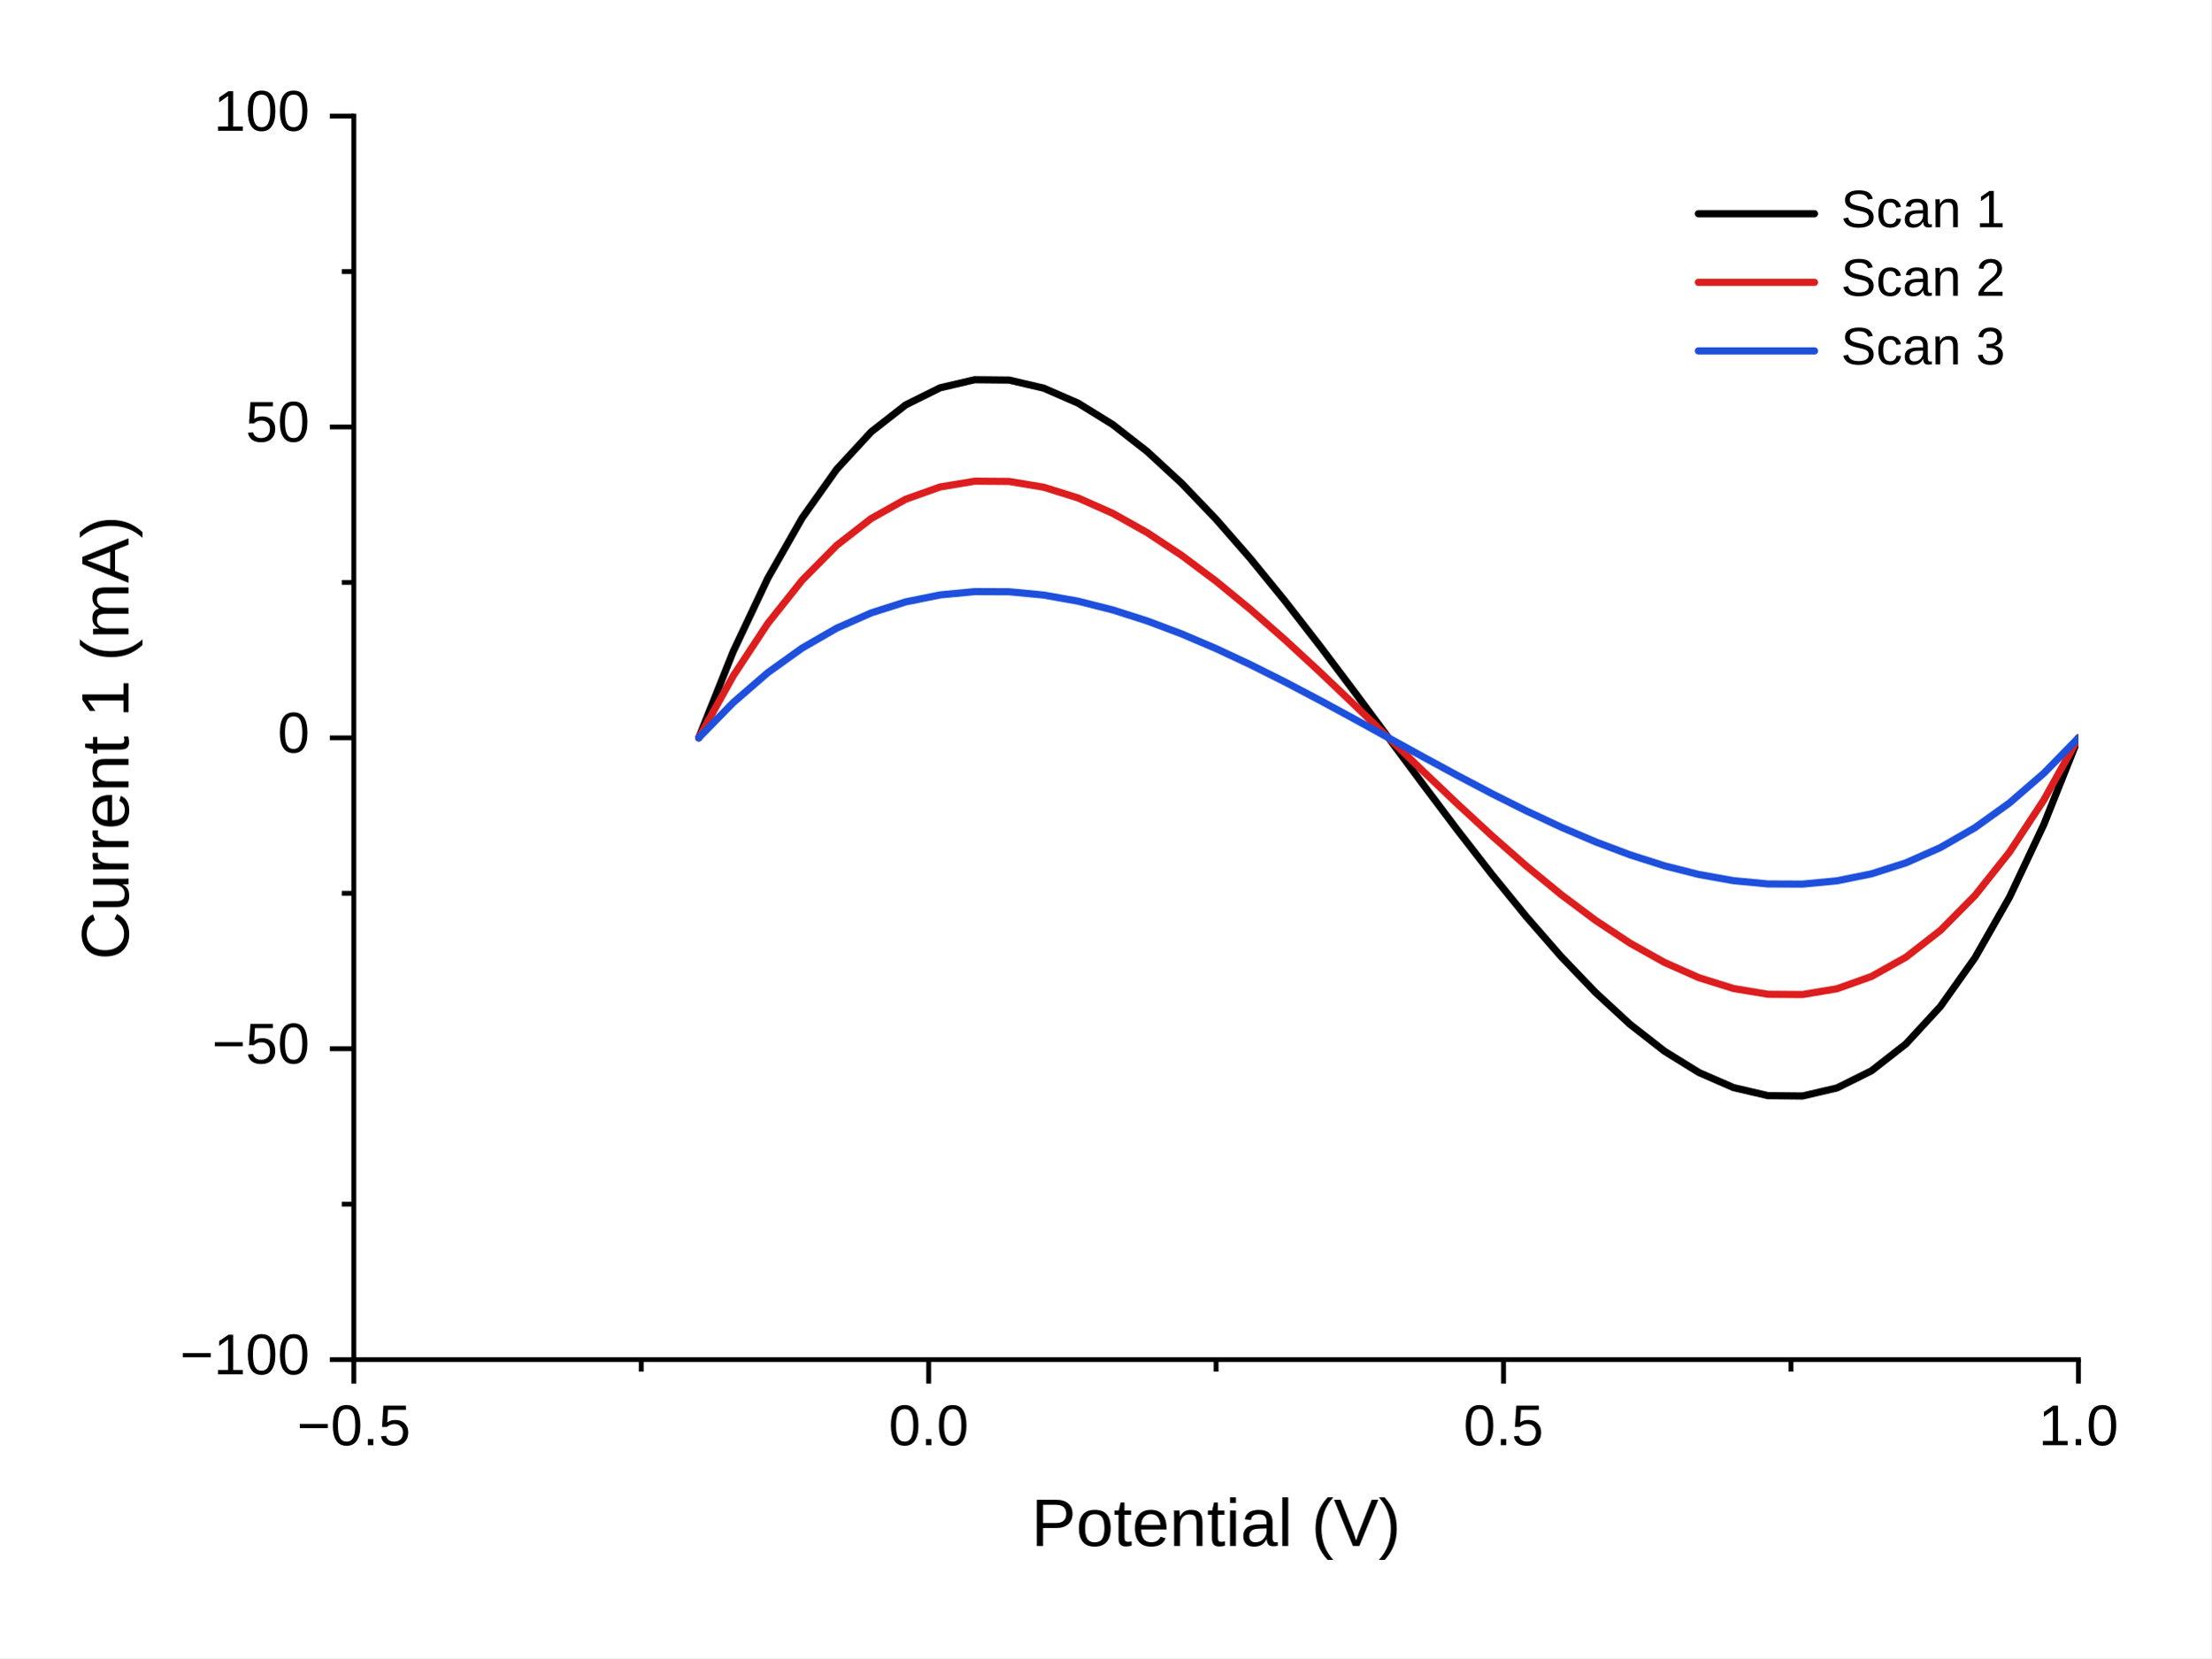
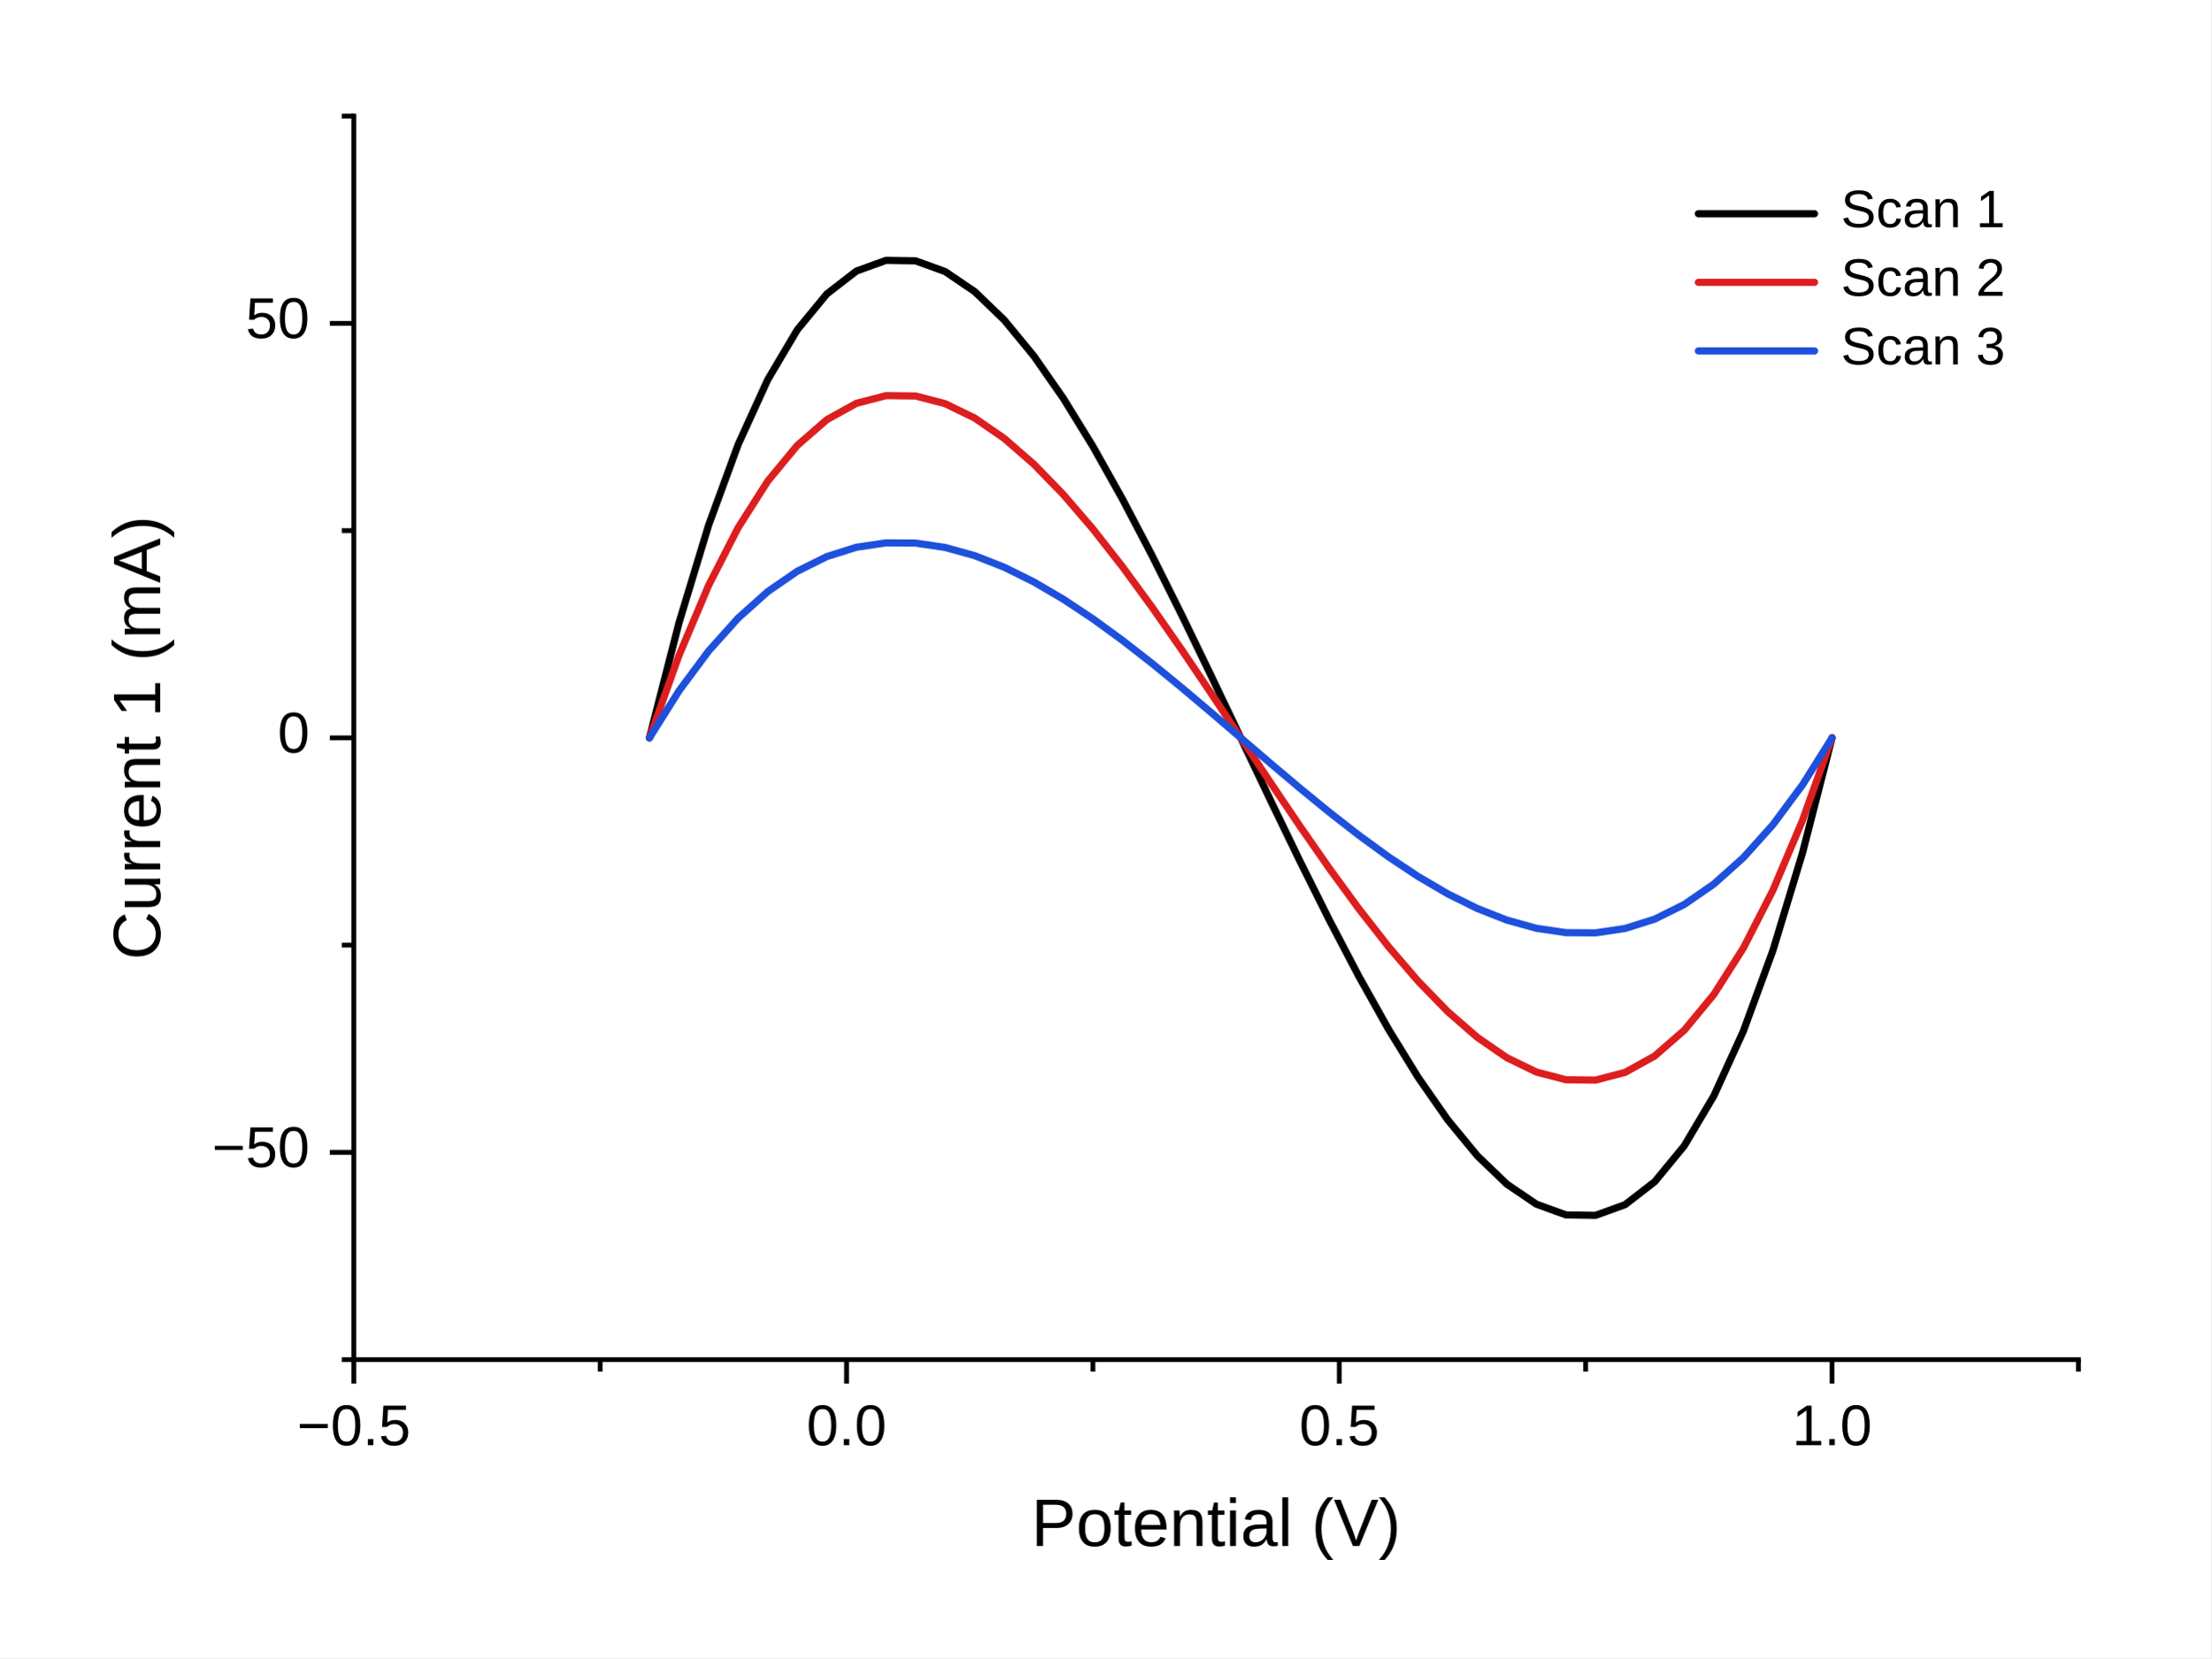
<svg xmlns="http://www.w3.org/2000/svg" width="460.8pt" height="345.6pt" viewBox="0 0 460.8 345.6">
  <rect x="0" y="0" width="460.8" height="345.6" fill="#FFFFFF" />
  <g id="layer0">
    <clipPath id="clip0">
      <rect x="73.728" y="24.192" width="359.424" height="259.2" />
    </clipPath>
    <g class="plots" clip-path="url(#clip0)">
-       <path d="M145.613 153.792L152.801 135.786L159.99 120.55L167.178 107.938L174.367 97.805L181.555 90.005L188.744 84.391L195.932 80.819L203.121 79.142L210.309 79.215L217.498 80.892L224.686 84.027L231.875 88.474L239.063 94.087L246.252 100.721L253.44 108.23L260.628 116.467L267.817 125.288L275.005 134.546L282.194 144.096L289.382 153.792L296.571 163.488L303.759 173.038L310.948 182.296L318.136 191.117L325.325 199.355L332.513 206.863L339.702 213.497L346.89 219.11L354.079 223.557L361.267 226.692L368.456 228.369L375.644 228.442L382.833 226.765L390.021 223.193L397.21 217.579L404.398 209.779L411.587 199.646L418.775 187.034L425.964 171.798L433.152 153.792" fill="none" stroke="#000000" stroke-width="1.5" stroke-linecap="round" stroke-linejoin="round" />
-       <path d="M145.613 153.792L152.801 140.887L159.99 129.968L167.178 120.93L174.367 113.668L181.555 108.078L188.744 104.055L195.932 101.495L203.121 100.293L210.309 100.345L217.498 101.547L224.686 103.794L231.875 106.98L239.063 111.003L246.252 115.758L253.44 121.139L260.628 127.043L267.817 133.364L275.005 139.999L282.194 146.843L289.382 153.792L296.571 160.741L303.759 167.585L310.948 174.22L318.136 180.541L325.325 186.445L332.513 191.826L339.702 196.581L346.89 200.604L354.079 203.79L361.267 206.037L368.456 207.239L375.644 207.291L382.833 206.089L390.021 203.529L397.21 199.506L404.398 193.916L411.587 186.654L418.775 177.616L425.964 166.697L433.152 153.792" fill="none" stroke="#DC1E1E" stroke-width="1.5" stroke-linecap="round" stroke-linejoin="round" />
-       <path d="M145.613 153.792L152.801 146.439L159.99 140.218L167.178 135.068L174.367 130.931L181.555 127.745L188.744 125.453L195.932 123.995L203.121 123.31L210.309 123.34L217.498 124.024L224.686 125.305L231.875 127.12L239.063 129.412L246.252 132.121L253.44 135.187L260.628 138.551L267.817 142.153L275.005 145.933L282.194 149.833L289.382 153.792L296.571 157.751L303.759 161.651L310.948 165.431L318.136 169.033L325.325 172.397L332.513 175.463L339.702 178.172L346.89 180.464L354.079 182.279L361.267 183.56L368.456 184.244L375.644 184.274L382.833 183.589L390.021 182.131L397.21 179.839L404.398 176.653L411.587 172.516L418.775 167.366L425.964 161.145L433.152 153.792" fill="none" stroke="#1E50DC" stroke-width="1.5" stroke-linecap="round" stroke-linejoin="round" />
+       <path d="M135.344 153.792L141.505 129.784L147.667 109.469L153.828 92.653L159.99 79.142L166.151 68.742L172.313 61.258L178.474 56.495L184.636 54.259L190.798 54.356L196.959 56.592L203.121 60.772L209.282 66.701L215.444 74.185L221.605 83.03L227.767 93.042L233.928 104.026L240.09 115.787L246.252 128.131L252.413 140.864L258.575 153.792L264.736 166.72L270.898 179.453L277.059 191.797L283.221 203.558L289.382 214.542L295.544 224.554L301.706 233.399L307.867 240.883L314.029 246.812L320.19 250.992L326.352 253.228L332.513 253.325L338.675 251.089L344.836 246.326L350.998 238.842L357.159 228.442L363.321 214.931L369.483 198.115L375.644 177.8L381.806 153.792" fill="none" stroke="#000000" stroke-width="1.5" stroke-linecap="round" stroke-linejoin="round" />
+       <path d="M135.344 153.792L141.505 136.586L147.667 122.027L153.828 109.976L159.99 100.293L166.151 92.84L172.313 87.476L178.474 84.062L184.636 82.46L190.798 82.53L196.959 84.132L203.121 87.127L209.282 91.377L215.444 96.74L221.605 103.08L227.767 110.255L233.928 118.126L240.09 126.555L246.252 135.402L252.413 144.527L258.575 153.792L264.736 163.057L270.898 172.182L277.059 181.029L283.221 189.458L289.382 197.33L295.544 204.504L301.706 210.844L307.867 216.207L314.029 220.457L320.19 223.452L326.352 225.054L332.513 225.124L338.675 223.522L344.836 220.108L350.998 214.744L357.159 207.291L363.321 197.608L369.483 185.557L375.644 170.998L381.806 153.792" fill="none" stroke="#DC1E1E" stroke-width="1.5" stroke-linecap="round" stroke-linejoin="round" />
+       <path d="M135.344 153.792L141.505 143.989L147.667 135.693L153.828 128.827L159.99 123.31L166.151 119.063L172.313 116.007L178.474 114.062L184.636 113.149L190.798 113.189L196.959 114.102L203.121 115.809L209.282 118.23L215.444 121.286L221.605 124.898L227.767 128.986L233.928 133.471L240.09 138.273L246.252 143.314L252.413 148.513L258.575 153.792L264.736 159.071L270.898 164.27L277.059 169.311L283.221 174.113L289.382 178.598L295.544 182.686L301.706 186.298L307.867 189.354L314.029 191.775L320.19 193.482L326.352 194.395L332.513 194.435L338.675 193.522L344.836 191.577L350.998 188.521L357.159 184.274L363.321 178.757L369.483 171.891L375.644 163.595L381.806 153.792" fill="none" stroke="#1E50DC" stroke-width="1.5" stroke-linecap="round" stroke-linejoin="round" />
    </g>
    <g class="overlay">
      <path d="M73.728 283.392L433.152 283.392" fill="none" stroke="#000000" stroke-width="1" stroke-linecap="square" />
      <path d="M73.728 24.192L73.728 283.392" fill="none" stroke="#000000" stroke-width="1" stroke-linecap="square" />
-       <path d="M73.728 283.392L73.728 288.392M193.536 283.392L193.536 288.392M313.344 283.392L313.344 288.392M433.152 283.392L433.152 288.392M133.632 283.392L133.632 285.892M253.44 283.392L253.44 285.892M373.248 283.392L373.248 285.892" fill="none" stroke="#000000" stroke-width="1" />
-       <path d="M73.728 283.392L68.728 283.392M73.728 218.592L68.728 218.592M73.728 153.792L68.728 153.792M73.728 88.992L68.728 88.992M73.728 24.192L68.728 24.192M73.728 250.992L71.228 250.992M73.728 186.192L71.228 186.192M73.728 121.392L71.228 121.392M73.728 56.592L71.228 56.592" fill="none" stroke="#000000" stroke-width="1" />
+       <path d="M73.728 283.392L73.728 288.392M176.421 283.392L176.421 288.392M279.113 283.392L279.113 288.392M381.806 283.392L381.806 288.392M125.074 283.392L125.074 285.892M227.767 283.392L227.767 285.892M330.459 283.392L330.459 285.892M433.152 283.392L433.152 285.892" fill="none" stroke="#000000" stroke-width="1" />
+       <path d="M73.728 240.192L68.728 240.192M73.728 153.792L68.728 153.792M73.728 67.392L68.728 67.392M73.728 283.392L71.228 283.392M73.728 196.992L71.228 196.992M73.728 110.592L71.228 110.592M73.728 24.192L71.228 24.192" fill="none" stroke="#000000" stroke-width="1" />
      <text x="73.728" y="301.232" font-family="'Arial', 'Liberation Sans', 'Helvetica', 'DejaVu Sans', sans-serif" font-size="12" fill="#000000" text-anchor="middle">−0.5</text>
-       <text x="193.536" y="301.232" font-family="'Arial', 'Liberation Sans', 'Helvetica', 'DejaVu Sans', sans-serif" font-size="12" fill="#000000" text-anchor="middle">0.0</text>
-       <text x="313.344" y="301.232" font-family="'Arial', 'Liberation Sans', 'Helvetica', 'DejaVu Sans', sans-serif" font-size="12" fill="#000000" text-anchor="middle">0.5</text>
-       <text x="433.152" y="301.232" font-family="'Arial', 'Liberation Sans', 'Helvetica', 'DejaVu Sans', sans-serif" font-size="12" fill="#000000" text-anchor="middle">1.0</text>
-       <text x="64.528" y="286.452" font-family="'Arial', 'Liberation Sans', 'Helvetica', 'DejaVu Sans', sans-serif" font-size="12" fill="#000000" text-anchor="end">−100</text>
-       <text x="64.528" y="221.652" font-family="'Arial', 'Liberation Sans', 'Helvetica', 'DejaVu Sans', sans-serif" font-size="12" fill="#000000" text-anchor="end">−50</text>
+       <text x="176.421" y="301.232" font-family="'Arial', 'Liberation Sans', 'Helvetica', 'DejaVu Sans', sans-serif" font-size="12" fill="#000000" text-anchor="middle">0.0</text>
+       <text x="279.113" y="301.232" font-family="'Arial', 'Liberation Sans', 'Helvetica', 'DejaVu Sans', sans-serif" font-size="12" fill="#000000" text-anchor="middle">0.5</text>
+       <text x="381.806" y="301.232" font-family="'Arial', 'Liberation Sans', 'Helvetica', 'DejaVu Sans', sans-serif" font-size="12" fill="#000000" text-anchor="middle">1.0</text>
+       <text x="64.528" y="243.252" font-family="'Arial', 'Liberation Sans', 'Helvetica', 'DejaVu Sans', sans-serif" font-size="12" fill="#000000" text-anchor="end">−50</text>
      <text x="64.528" y="156.852" font-family="'Arial', 'Liberation Sans', 'Helvetica', 'DejaVu Sans', sans-serif" font-size="12" fill="#000000" text-anchor="end">0</text>
-       <text x="64.528" y="92.052" font-family="'Arial', 'Liberation Sans', 'Helvetica', 'DejaVu Sans', sans-serif" font-size="12" fill="#000000" text-anchor="end">50</text>
-       <text x="64.528" y="27.252" font-family="'Arial', 'Liberation Sans', 'Helvetica', 'DejaVu Sans', sans-serif" font-size="12" fill="#000000" text-anchor="end">100</text>
+       <text x="64.528" y="70.452" font-family="'Arial', 'Liberation Sans', 'Helvetica', 'DejaVu Sans', sans-serif" font-size="12" fill="#000000" text-anchor="end">50</text>
      <text x="253.44" y="322.232" font-family="'Arial', 'Liberation Sans', 'Helvetica', 'DejaVu Sans', sans-serif" font-size="14" fill="#000000" text-anchor="middle">Potential (V)</text>
-       <text x="26.788" y="153.792" font-family="'Arial', 'Liberation Sans', 'Helvetica', 'DejaVu Sans', sans-serif" font-size="14" fill="#000000" text-anchor="middle" transform="rotate(-90 26.788 153.792)">Current 1 (mA)</text>
+       <text x="33.388" y="153.792" font-family="'Arial', 'Liberation Sans', 'Helvetica', 'DejaVu Sans', sans-serif" font-size="14" fill="#000000" text-anchor="middle" transform="rotate(-90 33.388 153.792)">Current 1 (mA)</text>
      <path d="M353.952 44.542L378.152 44.542" fill="none" stroke="#000000" stroke-width="1.5" stroke-linecap="round" stroke-linejoin="round" />
      <text x="383.652" y="47.347" font-family="'Arial', 'Liberation Sans', 'Helvetica', 'DejaVu Sans', sans-serif" font-size="11" fill="#000000">Scan 1</text>
      <path d="M353.952 58.842L378.152 58.842" fill="none" stroke="#DC1E1E" stroke-width="1.5" stroke-linecap="round" stroke-linejoin="round" />
      <text x="383.652" y="61.647" font-family="'Arial', 'Liberation Sans', 'Helvetica', 'DejaVu Sans', sans-serif" font-size="11" fill="#000000">Scan 2</text>
      <path d="M353.952 73.142L378.152 73.142" fill="none" stroke="#1E50DC" stroke-width="1.5" stroke-linecap="round" stroke-linejoin="round" />
      <text x="383.652" y="75.947" font-family="'Arial', 'Liberation Sans', 'Helvetica', 'DejaVu Sans', sans-serif" font-size="11" fill="#000000">Scan 3</text>
    </g>
  </g>
</svg>
